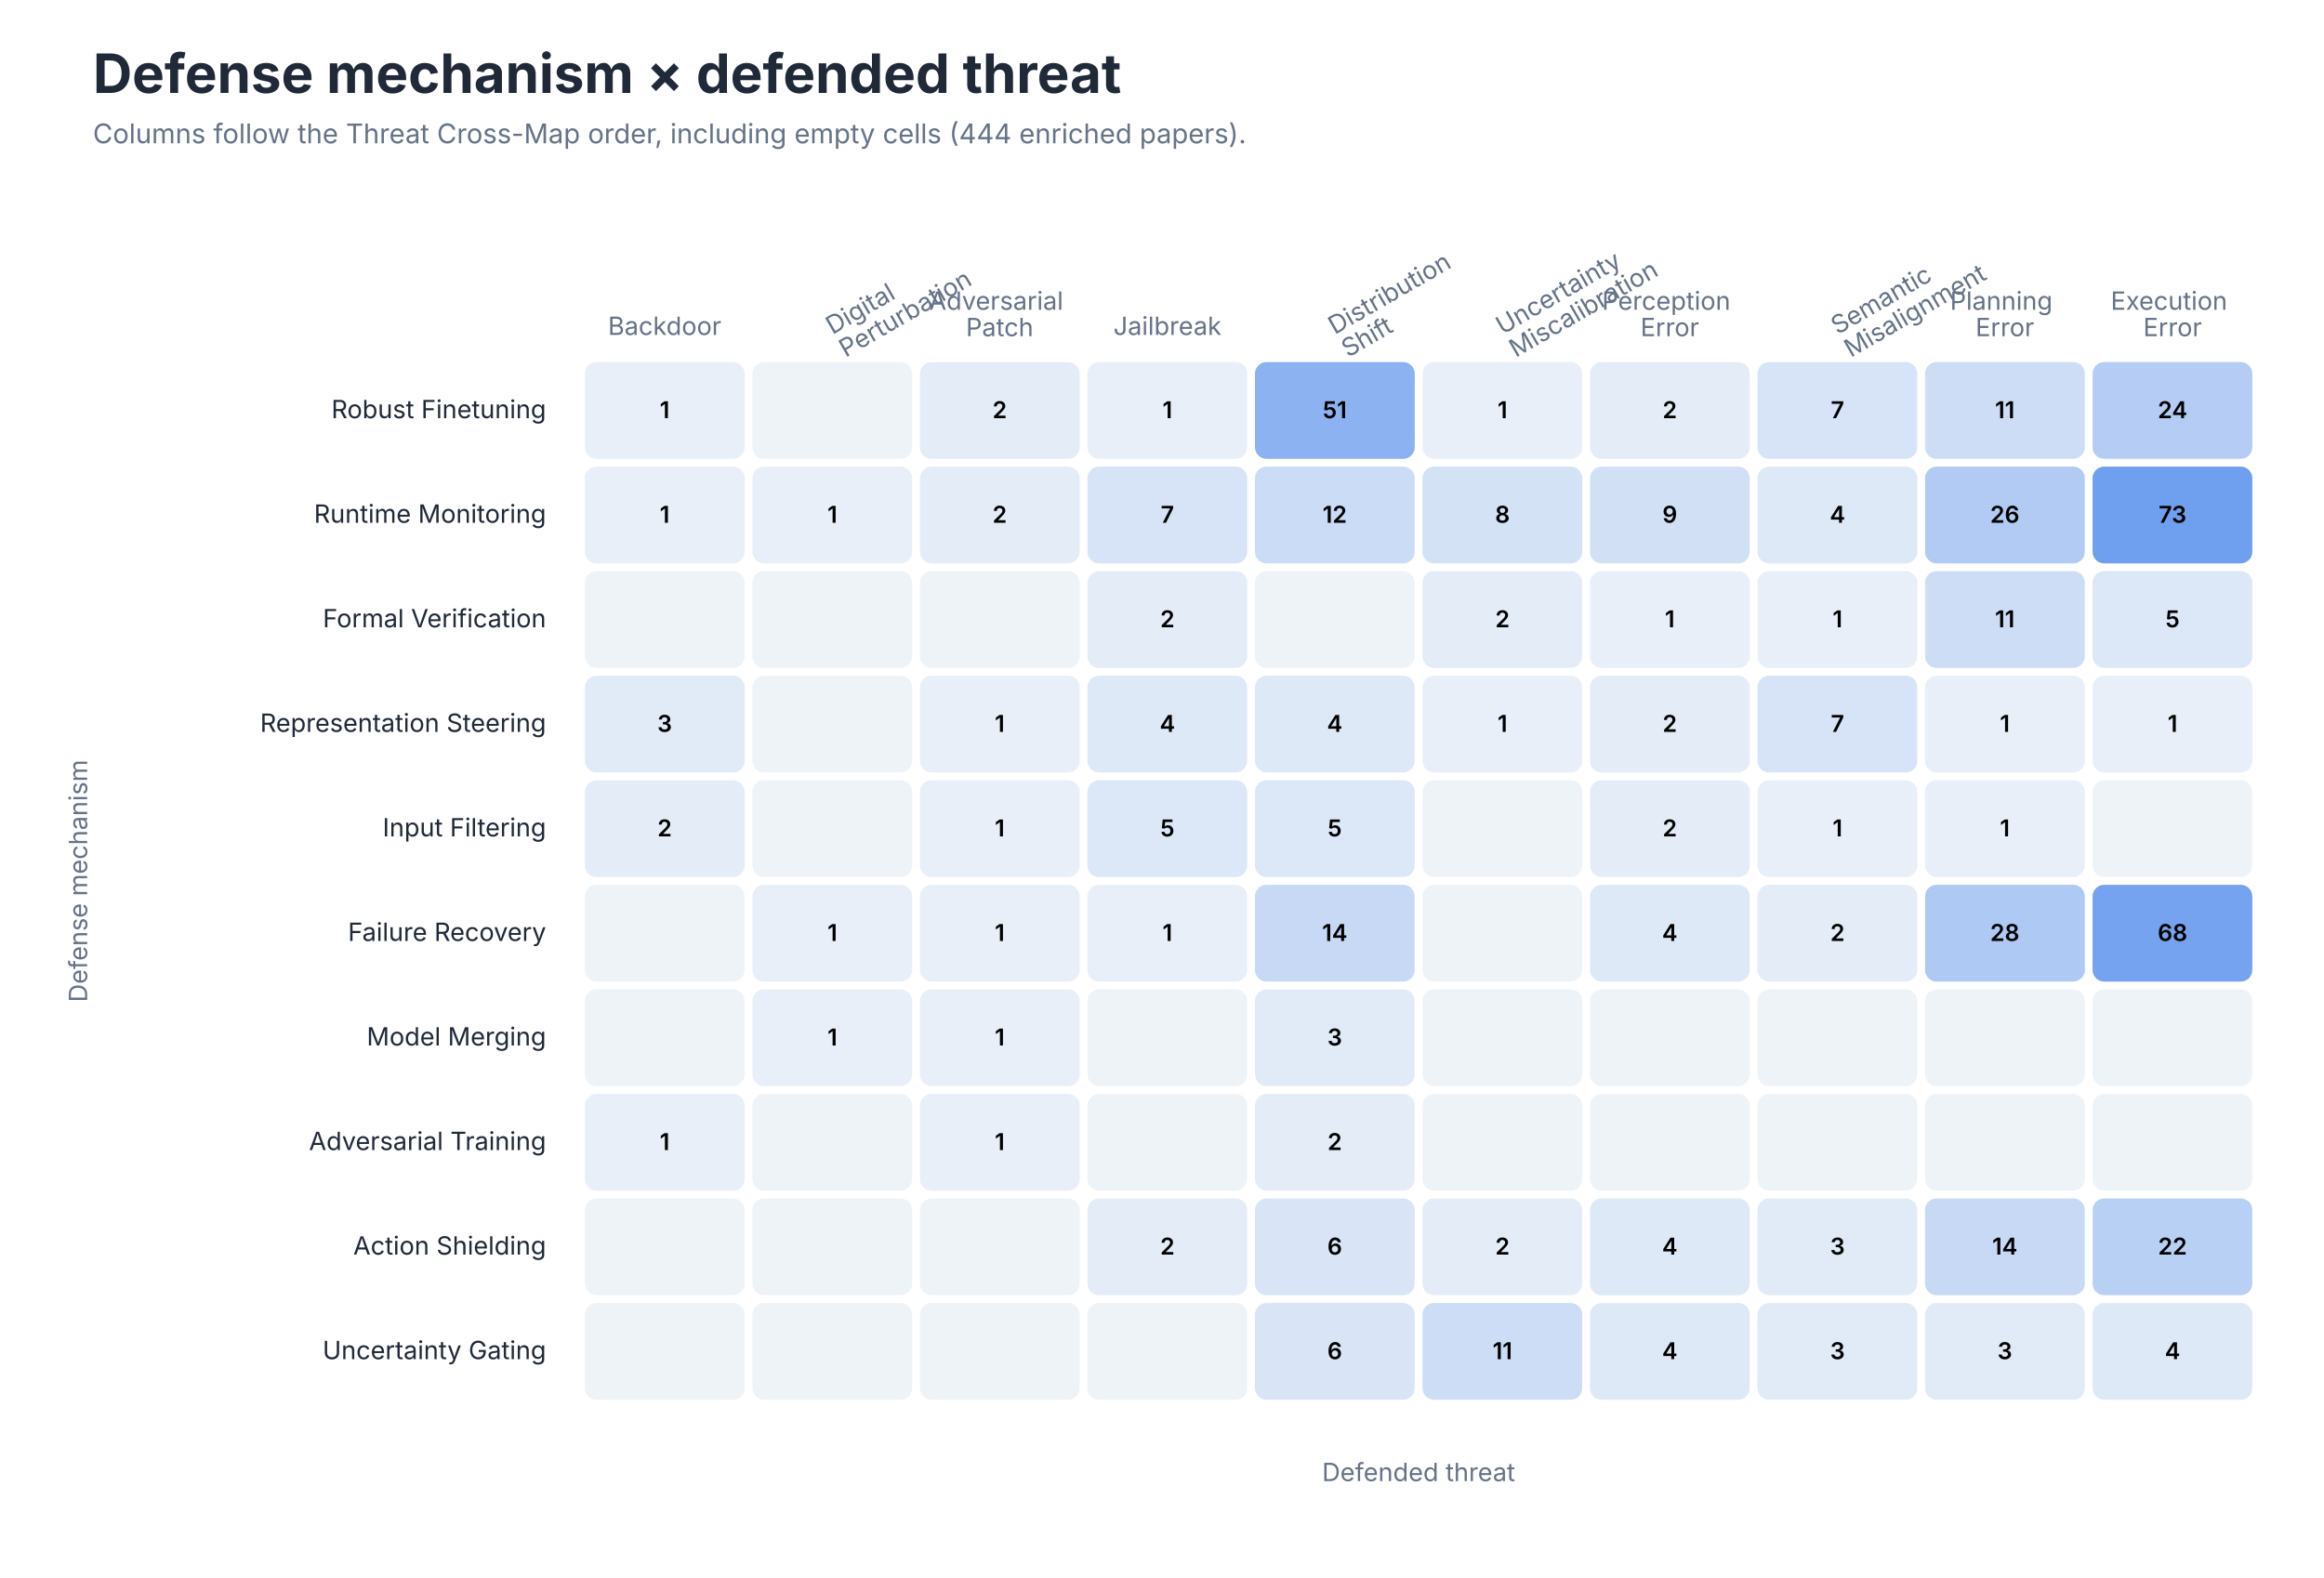
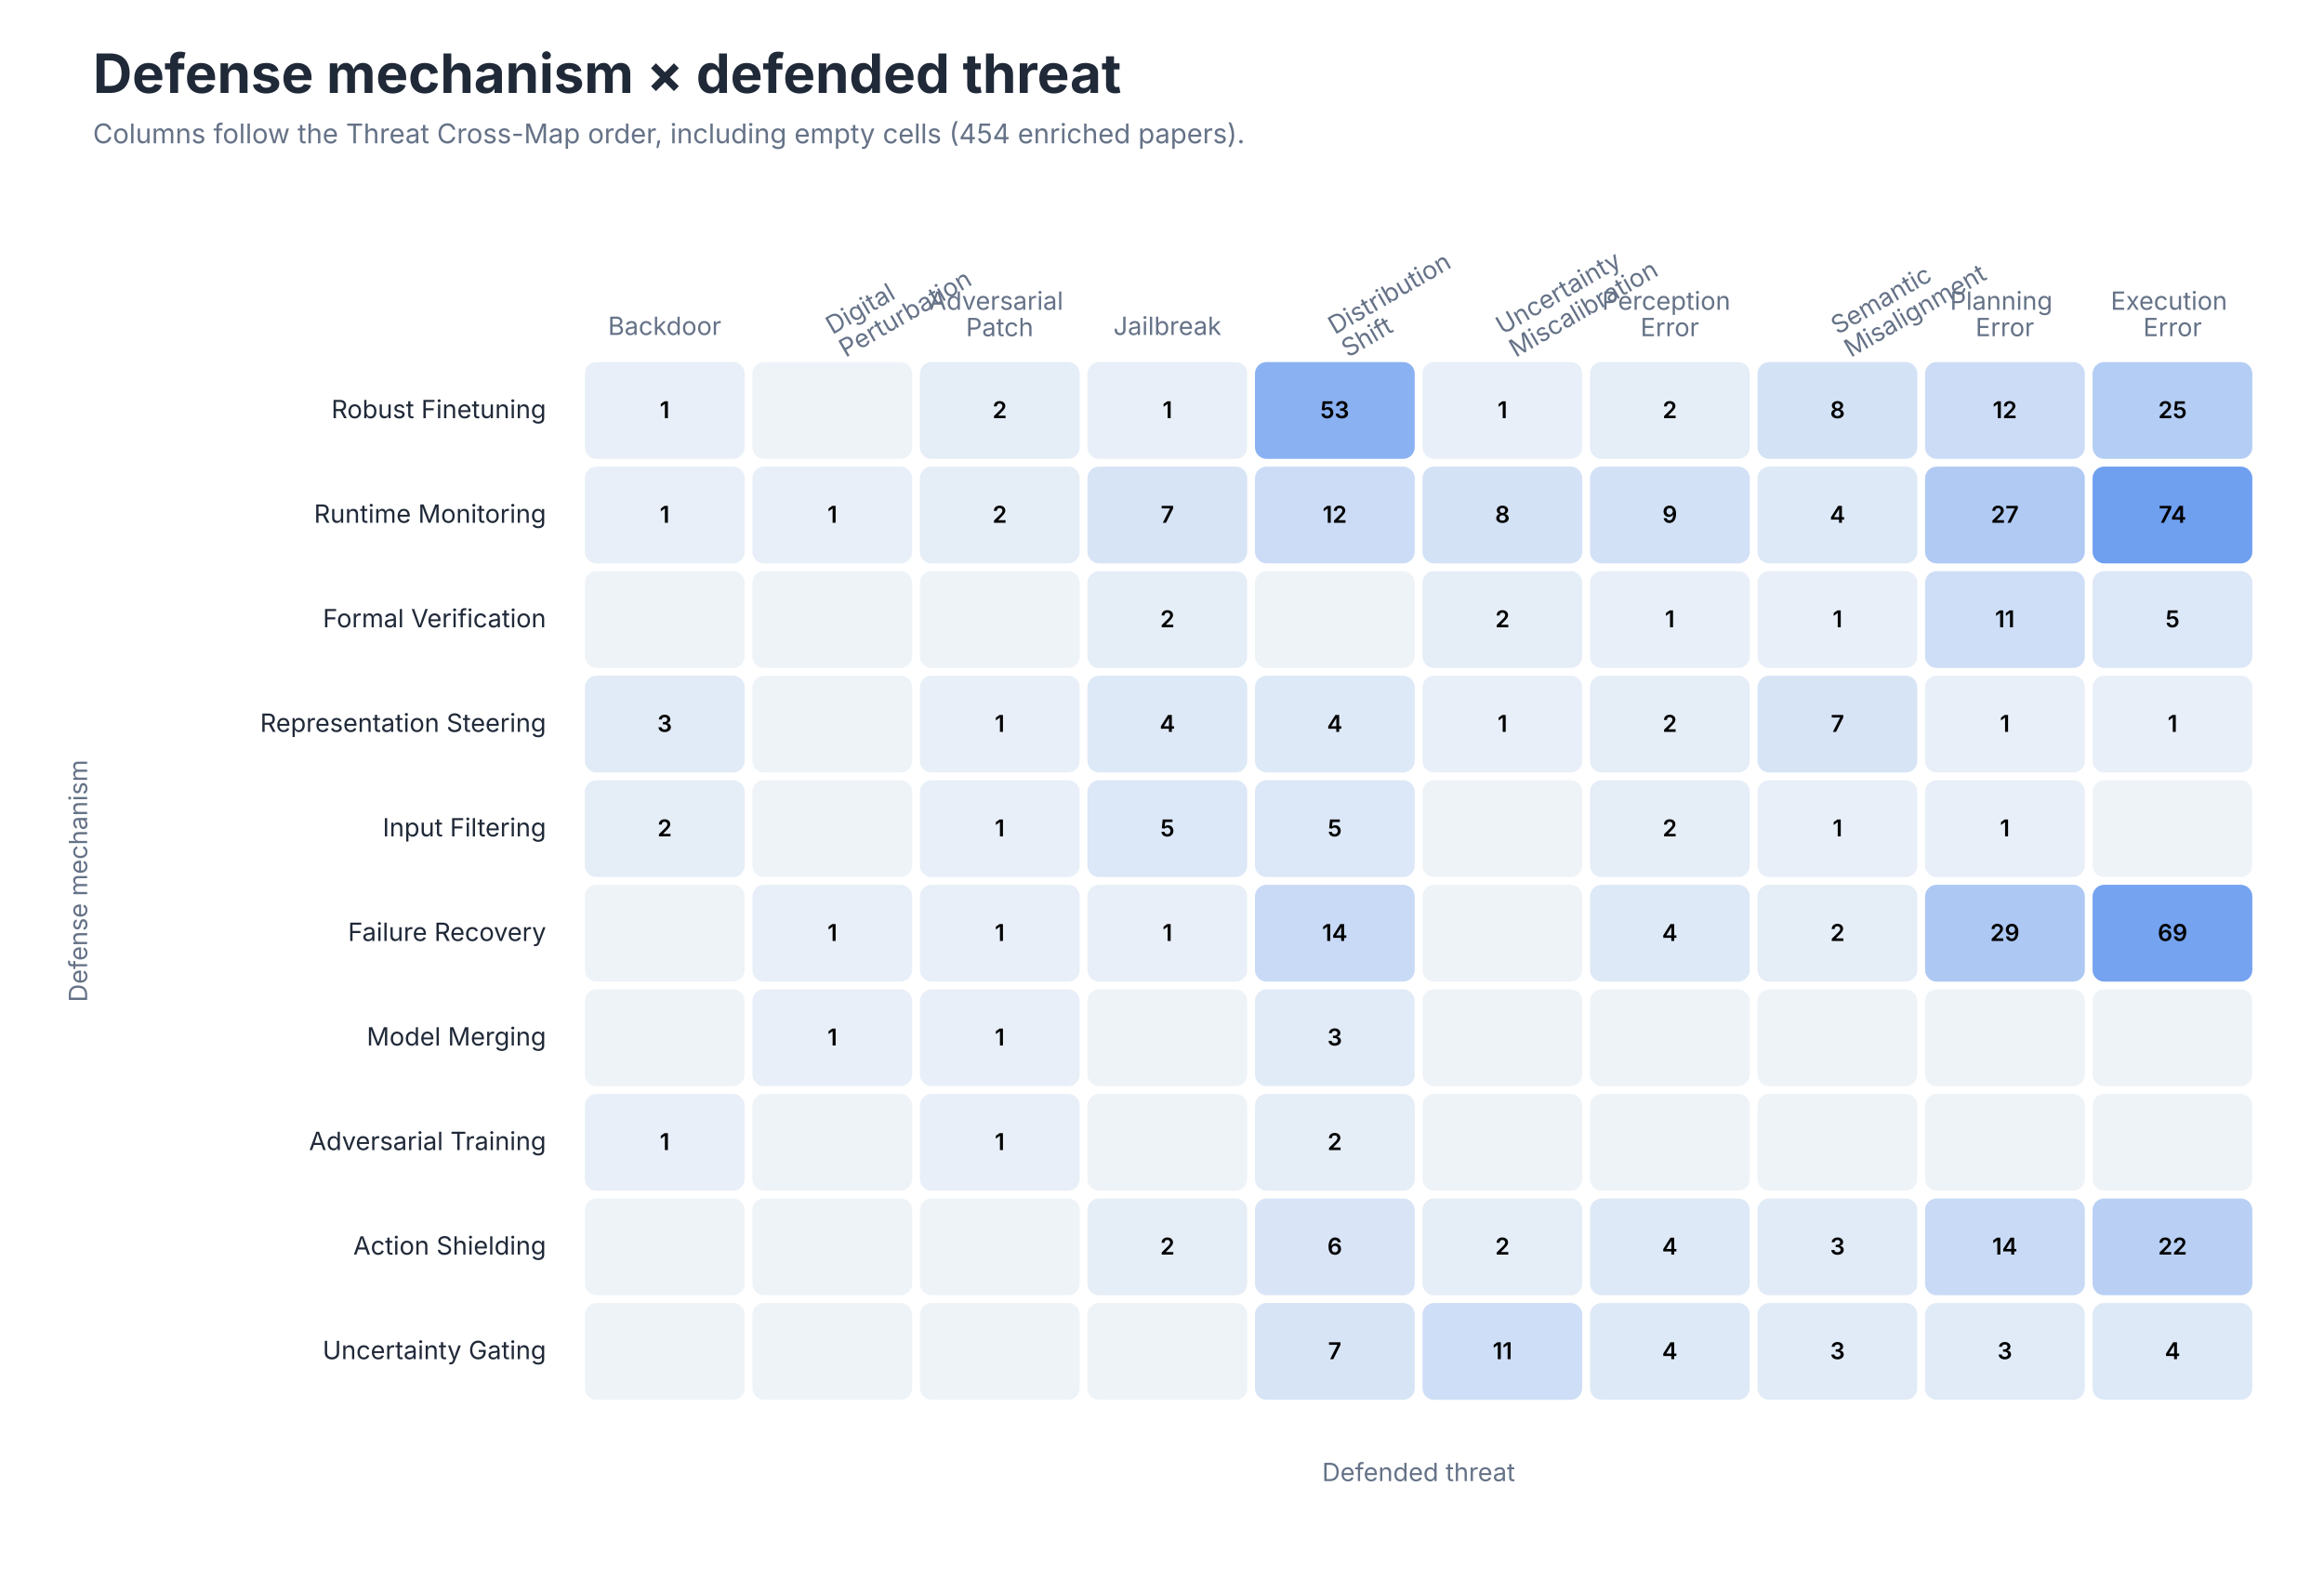
<svg xmlns="http://www.w3.org/2000/svg" role="img" aria-labelledby="title desc" viewBox="0 0 1200 815">
  <style>
text { font-family: -apple-system, BlinkMacSystemFont, 'Segoe UI', sans-serif; }
.title { font-size: 28px; font-weight: 650; fill: #202938; }
.subtitle { font-size: 14px; fill: #657287; }
.axis { font-size: 13px; fill: #657287; }
.label { font-size: 13px; fill: #202938; }
.small { font-size: 11px; fill: #657287; }
</style>
  <rect width="1200" height="815" fill="#FFFFFF" />
  <text class="title" x="48" y="48">Defense mechanism × defended threat</text>
-   <text class="subtitle" x="48" y="74">Columns follow the Threat Cross-Map order, including empty cells (444 enriched papers).</text>
+   <text class="subtitle" x="48" y="74">Columns follow the Threat Cross-Map order, including empty cells (454 enriched papers).</text>
  <text class="axis" text-anchor="middle" x="343.2" y="173.0">
    <tspan x="343.2" dy="0em">Backdoor</tspan>
  </text>
  <text class="axis" text-anchor="start" transform="translate(429.8 173.0) rotate(-30)">
    <tspan x="0" dy="0em">Digital</tspan>
    <tspan x="0" dy="1.05em">Perturbation</tspan>
  </text>
  <text class="axis" text-anchor="middle" x="516.2" y="160.0">
    <tspan x="516.2" dy="0em">Adversarial</tspan>
    <tspan x="516.2" dy="1.05em">Patch</tspan>
  </text>
  <text class="axis" text-anchor="middle" x="602.8" y="173.0">
    <tspan x="602.8" dy="0em">Jailbreak</tspan>
  </text>
  <text class="axis" text-anchor="start" transform="translate(689.2 173.0) rotate(-30)">
    <tspan x="0" dy="0em">Distribution</tspan>
    <tspan x="0" dy="1.05em">Shift</tspan>
  </text>
  <text class="axis" text-anchor="start" transform="translate(775.8 173.0) rotate(-30)">
    <tspan x="0" dy="0em">Uncertainty</tspan>
    <tspan x="0" dy="1.05em">Miscalibration</tspan>
  </text>
  <text class="axis" text-anchor="middle" x="862.2" y="160.0">
    <tspan x="862.2" dy="0em">Perception</tspan>
    <tspan x="862.2" dy="1.05em">Error</tspan>
  </text>
  <text class="axis" text-anchor="start" transform="translate(948.8 173.0) rotate(-30)">
    <tspan x="0" dy="0em">Semantic</tspan>
    <tspan x="0" dy="1.05em">Misalignment</tspan>
  </text>
  <text class="axis" text-anchor="middle" x="1035.2" y="160.0">
    <tspan x="1035.2" dy="0em">Planning</tspan>
    <tspan x="1035.2" dy="1.05em">Error</tspan>
  </text>
  <text class="axis" text-anchor="middle" x="1121.8" y="160.0">
    <tspan x="1121.8" dy="0em">Execution</tspan>
    <tspan x="1121.8" dy="1.05em">Error</tspan>
  </text>
  <text class="label" x="282" y="216.0" text-anchor="end">Robust Finetuning</text>
  <rect x="302.0" y="187" width="82.5" height="50" rx="6" fill="#E8EFF8" />
  <text x="343.2" y="216.0" text-anchor="middle" font-size="12" font-weight="600" fill="#000000">1</text>
  <rect x="388.5" y="187" width="82.5" height="50" rx="6" fill="#EEF3F8" />
  <text x="429.8" y="216.0" text-anchor="middle" font-size="12" font-weight="600" fill="#000000" />
-   <rect x="475.0" y="187" width="82.5" height="50" rx="6" fill="#E4EDF7" />
+   <rect x="475.0" y="187" width="82.5" height="50" rx="6" fill="#E5EDF7" />
  <text x="516.2" y="216.0" text-anchor="middle" font-size="12" font-weight="600" fill="#000000">2</text>
  <rect x="561.5" y="187" width="82.5" height="50" rx="6" fill="#E8EFF8" />
  <text x="602.8" y="216.0" text-anchor="middle" font-size="12" font-weight="600" fill="#000000">1</text>
-   <rect x="648.0" y="187" width="82.5" height="50" rx="6" fill="#8CB2F1" />
-   <text x="689.2" y="216.0" text-anchor="middle" font-size="12" font-weight="600" fill="#000000">51</text>
+   <rect x="648.0" y="187" width="82.5" height="50" rx="6" fill="#8AB1F1" />
+   <text x="689.2" y="216.0" text-anchor="middle" font-size="12" font-weight="600" fill="#000000">53</text>
  <rect x="734.5" y="187" width="82.5" height="50" rx="6" fill="#E8EFF8" />
  <text x="775.8" y="216.0" text-anchor="middle" font-size="12" font-weight="600" fill="#000000">1</text>
-   <rect x="821.0" y="187" width="82.5" height="50" rx="6" fill="#E4EDF7" />
+   <rect x="821.0" y="187" width="82.5" height="50" rx="6" fill="#E5EDF7" />
  <text x="862.2" y="216.0" text-anchor="middle" font-size="12" font-weight="600" fill="#000000">2</text>
-   <rect x="907.5" y="187" width="82.5" height="50" rx="6" fill="#D7E3F6" />
-   <text x="948.8" y="216.0" text-anchor="middle" font-size="12" font-weight="600" fill="#000000">7</text>
-   <rect x="994.0" y="187" width="82.5" height="50" rx="6" fill="#CDDDF6" />
-   <text x="1035.2" y="216.0" text-anchor="middle" font-size="12" font-weight="600" fill="#000000">11</text>
-   <rect x="1080.5" y="187" width="82.5" height="50" rx="6" fill="#B5CDF4" />
-   <text x="1121.8" y="216.0" text-anchor="middle" font-size="12" font-weight="600" fill="#000000">24</text>
+   <rect x="907.5" y="187" width="82.5" height="50" rx="6" fill="#D4E2F6" />
+   <text x="948.8" y="216.0" text-anchor="middle" font-size="12" font-weight="600" fill="#000000">8</text>
+   <rect x="994.0" y="187" width="82.5" height="50" rx="6" fill="#CCDCF6" />
+   <text x="1035.2" y="216.0" text-anchor="middle" font-size="12" font-weight="600" fill="#000000">12</text>
+   <rect x="1080.5" y="187" width="82.5" height="50" rx="6" fill="#B4CDF4" />
+   <text x="1121.8" y="216.0" text-anchor="middle" font-size="12" font-weight="600" fill="#000000">25</text>
  <text class="label" x="282" y="270.0" text-anchor="end">Runtime Monitoring</text>
  <rect x="302.0" y="241" width="82.5" height="50" rx="6" fill="#E8EFF8" />
  <text x="343.2" y="270.0" text-anchor="middle" font-size="12" font-weight="600" fill="#000000">1</text>
  <rect x="388.5" y="241" width="82.5" height="50" rx="6" fill="#E8EFF8" />
  <text x="429.8" y="270.0" text-anchor="middle" font-size="12" font-weight="600" fill="#000000">1</text>
-   <rect x="475.0" y="241" width="82.5" height="50" rx="6" fill="#E4EDF7" />
+   <rect x="475.0" y="241" width="82.5" height="50" rx="6" fill="#E5EDF7" />
  <text x="516.2" y="270.0" text-anchor="middle" font-size="12" font-weight="600" fill="#000000">2</text>
-   <rect x="561.5" y="241" width="82.5" height="50" rx="6" fill="#D7E3F6" />
+   <rect x="561.5" y="241" width="82.5" height="50" rx="6" fill="#D7E4F6" />
  <text x="602.8" y="270.0" text-anchor="middle" font-size="12" font-weight="600" fill="#000000">7</text>
-   <rect x="648.0" y="241" width="82.5" height="50" rx="6" fill="#CBDCF6" />
+   <rect x="648.0" y="241" width="82.5" height="50" rx="6" fill="#CCDCF6" />
  <text x="689.2" y="270.0" text-anchor="middle" font-size="12" font-weight="600" fill="#000000">12</text>
  <rect x="734.5" y="241" width="82.5" height="50" rx="6" fill="#D4E2F6" />
  <text x="775.8" y="270.0" text-anchor="middle" font-size="12" font-weight="600" fill="#000000">8</text>
-   <rect x="821.0" y="241" width="82.5" height="50" rx="6" fill="#D2E0F6" />
+   <rect x="821.0" y="241" width="82.5" height="50" rx="6" fill="#D2E1F6" />
  <text x="862.2" y="270.0" text-anchor="middle" font-size="12" font-weight="600" fill="#000000">9</text>
  <rect x="907.5" y="241" width="82.5" height="50" rx="6" fill="#DEE9F7" />
  <text x="948.8" y="270.0" text-anchor="middle" font-size="12" font-weight="600" fill="#000000">4</text>
-   <rect x="994.0" y="241" width="82.5" height="50" rx="6" fill="#B2CBF4" />
-   <text x="1035.2" y="270.0" text-anchor="middle" font-size="12" font-weight="600" fill="#000000">26</text>
+   <rect x="994.0" y="241" width="82.5" height="50" rx="6" fill="#B1CAF4" />
+   <text x="1035.2" y="270.0" text-anchor="middle" font-size="12" font-weight="600" fill="#000000">27</text>
  <rect x="1080.5" y="241" width="82.5" height="50" rx="6" fill="#6F9FEF" />
-   <text x="1121.8" y="270.0" text-anchor="middle" font-size="12" font-weight="600" fill="#000000">73</text>
+   <text x="1121.8" y="270.0" text-anchor="middle" font-size="12" font-weight="600" fill="#000000">74</text>
  <text class="label" x="282" y="324.0" text-anchor="end">Formal Verification</text>
  <rect x="302.0" y="295" width="82.5" height="50" rx="6" fill="#EEF3F8" />
  <text x="343.2" y="324.0" text-anchor="middle" font-size="12" font-weight="600" fill="#000000" />
  <rect x="388.5" y="295" width="82.5" height="50" rx="6" fill="#EEF3F8" />
  <text x="429.8" y="324.0" text-anchor="middle" font-size="12" font-weight="600" fill="#000000" />
  <rect x="475.0" y="295" width="82.5" height="50" rx="6" fill="#EEF3F8" />
  <text x="516.2" y="324.0" text-anchor="middle" font-size="12" font-weight="600" fill="#000000" />
-   <rect x="561.5" y="295" width="82.5" height="50" rx="6" fill="#E4EDF7" />
+   <rect x="561.5" y="295" width="82.5" height="50" rx="6" fill="#E5EDF7" />
  <text x="602.8" y="324.0" text-anchor="middle" font-size="12" font-weight="600" fill="#000000">2</text>
  <rect x="648.0" y="295" width="82.5" height="50" rx="6" fill="#EEF3F8" />
  <text x="689.2" y="324.0" text-anchor="middle" font-size="12" font-weight="600" fill="#000000" />
-   <rect x="734.5" y="295" width="82.5" height="50" rx="6" fill="#E4EDF7" />
+   <rect x="734.5" y="295" width="82.5" height="50" rx="6" fill="#E5EDF7" />
  <text x="775.8" y="324.0" text-anchor="middle" font-size="12" font-weight="600" fill="#000000">2</text>
  <rect x="821.0" y="295" width="82.5" height="50" rx="6" fill="#E8EFF8" />
  <text x="862.2" y="324.0" text-anchor="middle" font-size="12" font-weight="600" fill="#000000">1</text>
  <rect x="907.5" y="295" width="82.5" height="50" rx="6" fill="#E8EFF8" />
  <text x="948.8" y="324.0" text-anchor="middle" font-size="12" font-weight="600" fill="#000000">1</text>
-   <rect x="994.0" y="295" width="82.5" height="50" rx="6" fill="#CDDDF6" />
+   <rect x="994.0" y="295" width="82.5" height="50" rx="6" fill="#CEDEF6" />
  <text x="1035.2" y="324.0" text-anchor="middle" font-size="12" font-weight="600" fill="#000000">11</text>
  <rect x="1080.5" y="295" width="82.5" height="50" rx="6" fill="#DCE7F7" />
  <text x="1121.8" y="324.0" text-anchor="middle" font-size="12" font-weight="600" fill="#000000">5</text>
  <text class="label" x="282" y="378.0" text-anchor="end">Representation Steering</text>
  <rect x="302.0" y="349" width="82.5" height="50" rx="6" fill="#E1EBF7" />
  <text x="343.2" y="378.0" text-anchor="middle" font-size="12" font-weight="600" fill="#000000">3</text>
  <rect x="388.5" y="349" width="82.5" height="50" rx="6" fill="#EEF3F8" />
  <text x="429.8" y="378.0" text-anchor="middle" font-size="12" font-weight="600" fill="#000000" />
  <rect x="475.0" y="349" width="82.5" height="50" rx="6" fill="#E8EFF8" />
  <text x="516.2" y="378.0" text-anchor="middle" font-size="12" font-weight="600" fill="#000000">1</text>
  <rect x="561.5" y="349" width="82.5" height="50" rx="6" fill="#DEE9F7" />
  <text x="602.8" y="378.0" text-anchor="middle" font-size="12" font-weight="600" fill="#000000">4</text>
  <rect x="648.0" y="349" width="82.5" height="50" rx="6" fill="#DEE9F7" />
  <text x="689.2" y="378.0" text-anchor="middle" font-size="12" font-weight="600" fill="#000000">4</text>
  <rect x="734.5" y="349" width="82.5" height="50" rx="6" fill="#E8EFF8" />
  <text x="775.8" y="378.0" text-anchor="middle" font-size="12" font-weight="600" fill="#000000">1</text>
-   <rect x="821.0" y="349" width="82.5" height="50" rx="6" fill="#E4EDF7" />
+   <rect x="821.0" y="349" width="82.5" height="50" rx="6" fill="#E5EDF7" />
  <text x="862.2" y="378.0" text-anchor="middle" font-size="12" font-weight="600" fill="#000000">2</text>
-   <rect x="907.5" y="349" width="82.5" height="50" rx="6" fill="#D7E3F6" />
+   <rect x="907.5" y="349" width="82.5" height="50" rx="6" fill="#D7E4F6" />
  <text x="948.8" y="378.0" text-anchor="middle" font-size="12" font-weight="600" fill="#000000">7</text>
  <rect x="994.0" y="349" width="82.5" height="50" rx="6" fill="#E8EFF8" />
  <text x="1035.2" y="378.0" text-anchor="middle" font-size="12" font-weight="600" fill="#000000">1</text>
  <rect x="1080.5" y="349" width="82.5" height="50" rx="6" fill="#E8EFF8" />
  <text x="1121.8" y="378.0" text-anchor="middle" font-size="12" font-weight="600" fill="#000000">1</text>
  <text class="label" x="282" y="432.0" text-anchor="end">Input Filtering</text>
-   <rect x="302.0" y="403" width="82.5" height="50" rx="6" fill="#E4EDF7" />
+   <rect x="302.0" y="403" width="82.5" height="50" rx="6" fill="#E5EDF7" />
  <text x="343.2" y="432.0" text-anchor="middle" font-size="12" font-weight="600" fill="#000000">2</text>
  <rect x="388.5" y="403" width="82.5" height="50" rx="6" fill="#EEF3F8" />
  <text x="429.8" y="432.0" text-anchor="middle" font-size="12" font-weight="600" fill="#000000" />
  <rect x="475.0" y="403" width="82.5" height="50" rx="6" fill="#E8EFF8" />
  <text x="516.2" y="432.0" text-anchor="middle" font-size="12" font-weight="600" fill="#000000">1</text>
  <rect x="561.5" y="403" width="82.5" height="50" rx="6" fill="#DCE7F7" />
  <text x="602.8" y="432.0" text-anchor="middle" font-size="12" font-weight="600" fill="#000000">5</text>
  <rect x="648.0" y="403" width="82.5" height="50" rx="6" fill="#DCE7F7" />
  <text x="689.2" y="432.0" text-anchor="middle" font-size="12" font-weight="600" fill="#000000">5</text>
  <rect x="734.5" y="403" width="82.5" height="50" rx="6" fill="#EEF3F8" />
  <text x="775.8" y="432.0" text-anchor="middle" font-size="12" font-weight="600" fill="#000000" />
-   <rect x="821.0" y="403" width="82.5" height="50" rx="6" fill="#E4EDF7" />
+   <rect x="821.0" y="403" width="82.5" height="50" rx="6" fill="#E5EDF7" />
  <text x="862.2" y="432.0" text-anchor="middle" font-size="12" font-weight="600" fill="#000000">2</text>
  <rect x="907.5" y="403" width="82.5" height="50" rx="6" fill="#E8EFF8" />
  <text x="948.8" y="432.0" text-anchor="middle" font-size="12" font-weight="600" fill="#000000">1</text>
  <rect x="994.0" y="403" width="82.5" height="50" rx="6" fill="#E8EFF8" />
  <text x="1035.2" y="432.0" text-anchor="middle" font-size="12" font-weight="600" fill="#000000">1</text>
  <rect x="1080.5" y="403" width="82.5" height="50" rx="6" fill="#EEF3F8" />
  <text x="1121.8" y="432.0" text-anchor="middle" font-size="12" font-weight="600" fill="#000000" />
  <text class="label" x="282" y="486.0" text-anchor="end">Failure Recovery</text>
  <rect x="302.0" y="457" width="82.5" height="50" rx="6" fill="#EEF3F8" />
  <text x="343.2" y="486.0" text-anchor="middle" font-size="12" font-weight="600" fill="#000000" />
  <rect x="388.5" y="457" width="82.5" height="50" rx="6" fill="#E8EFF8" />
  <text x="429.8" y="486.0" text-anchor="middle" font-size="12" font-weight="600" fill="#000000">1</text>
  <rect x="475.0" y="457" width="82.5" height="50" rx="6" fill="#E8EFF8" />
  <text x="516.2" y="486.0" text-anchor="middle" font-size="12" font-weight="600" fill="#000000">1</text>
  <rect x="561.5" y="457" width="82.5" height="50" rx="6" fill="#E8EFF8" />
  <text x="602.8" y="486.0" text-anchor="middle" font-size="12" font-weight="600" fill="#000000">1</text>
-   <rect x="648.0" y="457" width="82.5" height="50" rx="6" fill="#C7D9F5" />
+   <rect x="648.0" y="457" width="82.5" height="50" rx="6" fill="#C8DAF5" />
  <text x="689.2" y="486.0" text-anchor="middle" font-size="12" font-weight="600" fill="#000000">14</text>
  <rect x="734.5" y="457" width="82.5" height="50" rx="6" fill="#EEF3F8" />
  <text x="775.8" y="486.0" text-anchor="middle" font-size="12" font-weight="600" fill="#000000" />
  <rect x="821.0" y="457" width="82.5" height="50" rx="6" fill="#DEE9F7" />
  <text x="862.2" y="486.0" text-anchor="middle" font-size="12" font-weight="600" fill="#000000">4</text>
-   <rect x="907.5" y="457" width="82.5" height="50" rx="6" fill="#E4EDF7" />
+   <rect x="907.5" y="457" width="82.5" height="50" rx="6" fill="#E5EDF7" />
  <text x="948.8" y="486.0" text-anchor="middle" font-size="12" font-weight="600" fill="#000000">2</text>
-   <rect x="994.0" y="457" width="82.5" height="50" rx="6" fill="#AEC9F3" />
-   <text x="1035.2" y="486.0" text-anchor="middle" font-size="12" font-weight="600" fill="#000000">28</text>
+   <rect x="994.0" y="457" width="82.5" height="50" rx="6" fill="#ADC8F3" />
+   <text x="1035.2" y="486.0" text-anchor="middle" font-size="12" font-weight="600" fill="#000000">29</text>
  <rect x="1080.5" y="457" width="82.5" height="50" rx="6" fill="#75A3EF" />
-   <text x="1121.8" y="486.0" text-anchor="middle" font-size="12" font-weight="600" fill="#000000">68</text>
+   <text x="1121.8" y="486.0" text-anchor="middle" font-size="12" font-weight="600" fill="#000000">69</text>
  <text class="label" x="282" y="540.0" text-anchor="end">Model Merging</text>
  <rect x="302.0" y="511" width="82.5" height="50" rx="6" fill="#EEF3F8" />
  <text x="343.2" y="540.0" text-anchor="middle" font-size="12" font-weight="600" fill="#000000" />
  <rect x="388.5" y="511" width="82.5" height="50" rx="6" fill="#E8EFF8" />
  <text x="429.8" y="540.0" text-anchor="middle" font-size="12" font-weight="600" fill="#000000">1</text>
  <rect x="475.0" y="511" width="82.5" height="50" rx="6" fill="#E8EFF8" />
  <text x="516.2" y="540.0" text-anchor="middle" font-size="12" font-weight="600" fill="#000000">1</text>
  <rect x="561.5" y="511" width="82.5" height="50" rx="6" fill="#EEF3F8" />
  <text x="602.8" y="540.0" text-anchor="middle" font-size="12" font-weight="600" fill="#000000" />
  <rect x="648.0" y="511" width="82.5" height="50" rx="6" fill="#E1EBF7" />
  <text x="689.2" y="540.0" text-anchor="middle" font-size="12" font-weight="600" fill="#000000">3</text>
  <rect x="734.5" y="511" width="82.5" height="50" rx="6" fill="#EEF3F8" />
  <text x="775.8" y="540.0" text-anchor="middle" font-size="12" font-weight="600" fill="#000000" />
  <rect x="821.0" y="511" width="82.5" height="50" rx="6" fill="#EEF3F8" />
  <text x="862.2" y="540.0" text-anchor="middle" font-size="12" font-weight="600" fill="#000000" />
  <rect x="907.5" y="511" width="82.5" height="50" rx="6" fill="#EEF3F8" />
  <text x="948.8" y="540.0" text-anchor="middle" font-size="12" font-weight="600" fill="#000000" />
  <rect x="994.0" y="511" width="82.5" height="50" rx="6" fill="#EEF3F8" />
  <text x="1035.2" y="540.0" text-anchor="middle" font-size="12" font-weight="600" fill="#000000" />
  <rect x="1080.5" y="511" width="82.5" height="50" rx="6" fill="#EEF3F8" />
  <text x="1121.8" y="540.0" text-anchor="middle" font-size="12" font-weight="600" fill="#000000" />
  <text class="label" x="282" y="594.0" text-anchor="end">Adversarial Training</text>
  <rect x="302.0" y="565" width="82.5" height="50" rx="6" fill="#E8EFF8" />
  <text x="343.2" y="594.0" text-anchor="middle" font-size="12" font-weight="600" fill="#000000">1</text>
  <rect x="388.5" y="565" width="82.5" height="50" rx="6" fill="#EEF3F8" />
  <text x="429.8" y="594.0" text-anchor="middle" font-size="12" font-weight="600" fill="#000000" />
  <rect x="475.0" y="565" width="82.5" height="50" rx="6" fill="#E8EFF8" />
  <text x="516.2" y="594.0" text-anchor="middle" font-size="12" font-weight="600" fill="#000000">1</text>
  <rect x="561.5" y="565" width="82.5" height="50" rx="6" fill="#EEF3F8" />
  <text x="602.8" y="594.0" text-anchor="middle" font-size="12" font-weight="600" fill="#000000" />
-   <rect x="648.0" y="565" width="82.5" height="50" rx="6" fill="#E4EDF7" />
+   <rect x="648.0" y="565" width="82.5" height="50" rx="6" fill="#E5EDF7" />
  <text x="689.2" y="594.0" text-anchor="middle" font-size="12" font-weight="600" fill="#000000">2</text>
  <rect x="734.5" y="565" width="82.5" height="50" rx="6" fill="#EEF3F8" />
  <text x="775.8" y="594.0" text-anchor="middle" font-size="12" font-weight="600" fill="#000000" />
  <rect x="821.0" y="565" width="82.5" height="50" rx="6" fill="#EEF3F8" />
  <text x="862.2" y="594.0" text-anchor="middle" font-size="12" font-weight="600" fill="#000000" />
  <rect x="907.5" y="565" width="82.5" height="50" rx="6" fill="#EEF3F8" />
  <text x="948.8" y="594.0" text-anchor="middle" font-size="12" font-weight="600" fill="#000000" />
  <rect x="994.0" y="565" width="82.5" height="50" rx="6" fill="#EEF3F8" />
  <text x="1035.2" y="594.0" text-anchor="middle" font-size="12" font-weight="600" fill="#000000" />
  <rect x="1080.5" y="565" width="82.5" height="50" rx="6" fill="#EEF3F8" />
  <text x="1121.8" y="594.0" text-anchor="middle" font-size="12" font-weight="600" fill="#000000" />
  <text class="label" x="282" y="648.0" text-anchor="end">Action Shielding</text>
  <rect x="302.0" y="619" width="82.5" height="50" rx="6" fill="#EEF3F8" />
  <text x="343.2" y="648.0" text-anchor="middle" font-size="12" font-weight="600" fill="#000000" />
  <rect x="388.5" y="619" width="82.5" height="50" rx="6" fill="#EEF3F8" />
  <text x="429.8" y="648.0" text-anchor="middle" font-size="12" font-weight="600" fill="#000000" />
  <rect x="475.0" y="619" width="82.5" height="50" rx="6" fill="#EEF3F8" />
  <text x="516.2" y="648.0" text-anchor="middle" font-size="12" font-weight="600" fill="#000000" />
-   <rect x="561.5" y="619" width="82.5" height="50" rx="6" fill="#E4EDF7" />
+   <rect x="561.5" y="619" width="82.5" height="50" rx="6" fill="#E5EDF7" />
  <text x="602.8" y="648.0" text-anchor="middle" font-size="12" font-weight="600" fill="#000000">2</text>
  <rect x="648.0" y="619" width="82.5" height="50" rx="6" fill="#D9E5F7" />
  <text x="689.2" y="648.0" text-anchor="middle" font-size="12" font-weight="600" fill="#000000">6</text>
-   <rect x="734.5" y="619" width="82.5" height="50" rx="6" fill="#E4EDF7" />
+   <rect x="734.5" y="619" width="82.5" height="50" rx="6" fill="#E5EDF7" />
  <text x="775.8" y="648.0" text-anchor="middle" font-size="12" font-weight="600" fill="#000000">2</text>
  <rect x="821.0" y="619" width="82.5" height="50" rx="6" fill="#DEE9F7" />
  <text x="862.2" y="648.0" text-anchor="middle" font-size="12" font-weight="600" fill="#000000">4</text>
  <rect x="907.5" y="619" width="82.5" height="50" rx="6" fill="#E1EBF7" />
  <text x="948.8" y="648.0" text-anchor="middle" font-size="12" font-weight="600" fill="#000000">3</text>
-   <rect x="994.0" y="619" width="82.5" height="50" rx="6" fill="#C7D9F5" />
+   <rect x="994.0" y="619" width="82.5" height="50" rx="6" fill="#C8DAF5" />
  <text x="1035.2" y="648.0" text-anchor="middle" font-size="12" font-weight="600" fill="#000000">14</text>
-   <rect x="1080.5" y="619" width="82.5" height="50" rx="6" fill="#B8D0F4" />
+   <rect x="1080.5" y="619" width="82.5" height="50" rx="6" fill="#B9D0F4" />
  <text x="1121.8" y="648.0" text-anchor="middle" font-size="12" font-weight="600" fill="#000000">22</text>
  <text class="label" x="282" y="702.0" text-anchor="end">Uncertainty Gating</text>
  <rect x="302.0" y="673" width="82.5" height="50" rx="6" fill="#EEF3F8" />
  <text x="343.2" y="702.0" text-anchor="middle" font-size="12" font-weight="600" fill="#000000" />
  <rect x="388.5" y="673" width="82.5" height="50" rx="6" fill="#EEF3F8" />
  <text x="429.8" y="702.0" text-anchor="middle" font-size="12" font-weight="600" fill="#000000" />
  <rect x="475.0" y="673" width="82.5" height="50" rx="6" fill="#EEF3F8" />
  <text x="516.2" y="702.0" text-anchor="middle" font-size="12" font-weight="600" fill="#000000" />
  <rect x="561.5" y="673" width="82.5" height="50" rx="6" fill="#EEF3F8" />
  <text x="602.8" y="702.0" text-anchor="middle" font-size="12" font-weight="600" fill="#000000" />
-   <rect x="648.0" y="673" width="82.5" height="50" rx="6" fill="#D9E5F7" />
-   <text x="689.2" y="702.0" text-anchor="middle" font-size="12" font-weight="600" fill="#000000">6</text>
-   <rect x="734.5" y="673" width="82.5" height="50" rx="6" fill="#CDDDF6" />
+   <rect x="648.0" y="673" width="82.5" height="50" rx="6" fill="#D7E4F6" />
+   <text x="689.2" y="702.0" text-anchor="middle" font-size="12" font-weight="600" fill="#000000">7</text>
+   <rect x="734.5" y="673" width="82.5" height="50" rx="6" fill="#CEDEF6" />
  <text x="775.8" y="702.0" text-anchor="middle" font-size="12" font-weight="600" fill="#000000">11</text>
  <rect x="821.0" y="673" width="82.5" height="50" rx="6" fill="#DEE9F7" />
  <text x="862.2" y="702.0" text-anchor="middle" font-size="12" font-weight="600" fill="#000000">4</text>
  <rect x="907.5" y="673" width="82.5" height="50" rx="6" fill="#E1EBF7" />
  <text x="948.8" y="702.0" text-anchor="middle" font-size="12" font-weight="600" fill="#000000">3</text>
  <rect x="994.0" y="673" width="82.5" height="50" rx="6" fill="#E1EBF7" />
  <text x="1035.2" y="702.0" text-anchor="middle" font-size="12" font-weight="600" fill="#000000">3</text>
  <rect x="1080.5" y="673" width="82.5" height="50" rx="6" fill="#DEE9F7" />
  <text x="1121.8" y="702.0" text-anchor="middle" font-size="12" font-weight="600" fill="#000000">4</text>
  <text class="axis" x="732.5" y="765" text-anchor="middle">Defended threat</text>
  <text class="axis" transform="translate(45 455.0) rotate(-90)" text-anchor="middle">Defense mechanism</text>
</svg>
